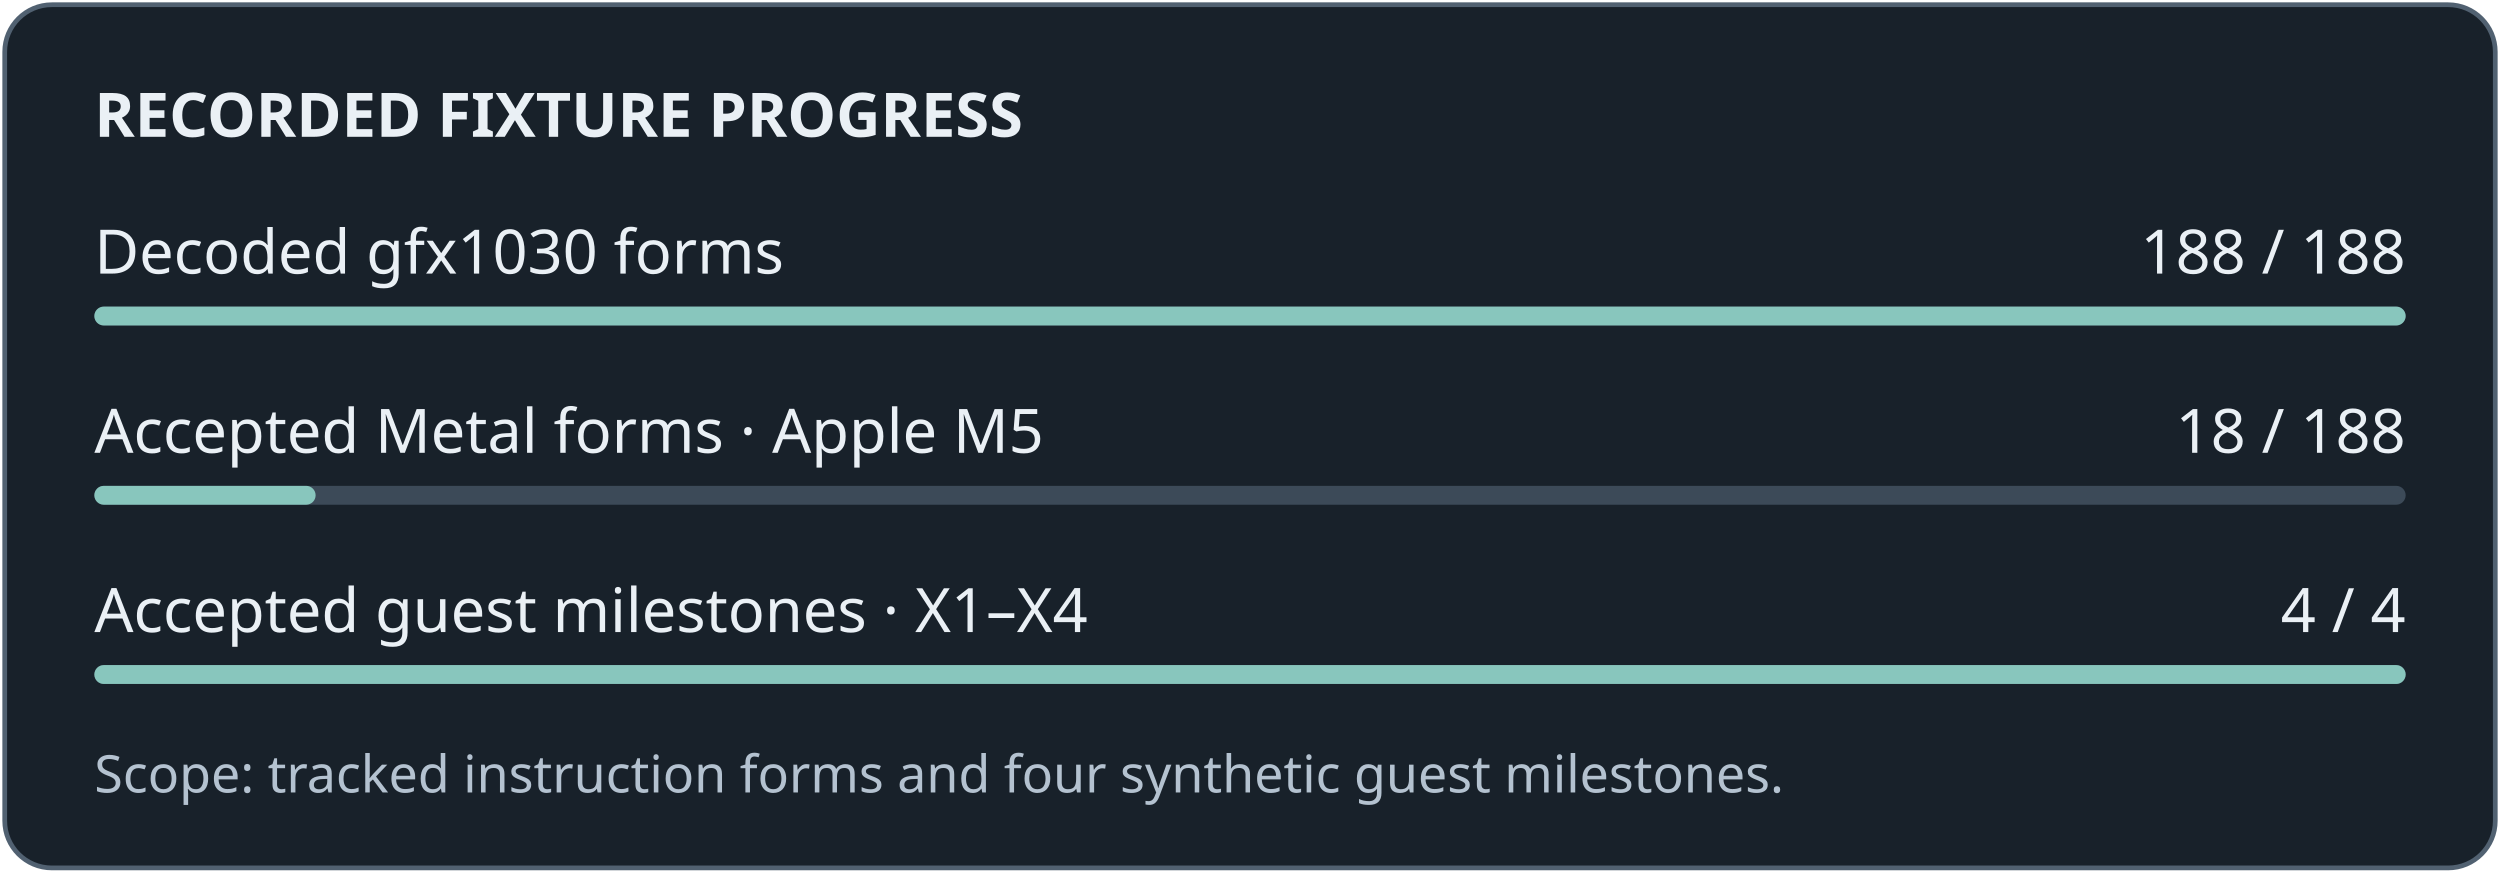
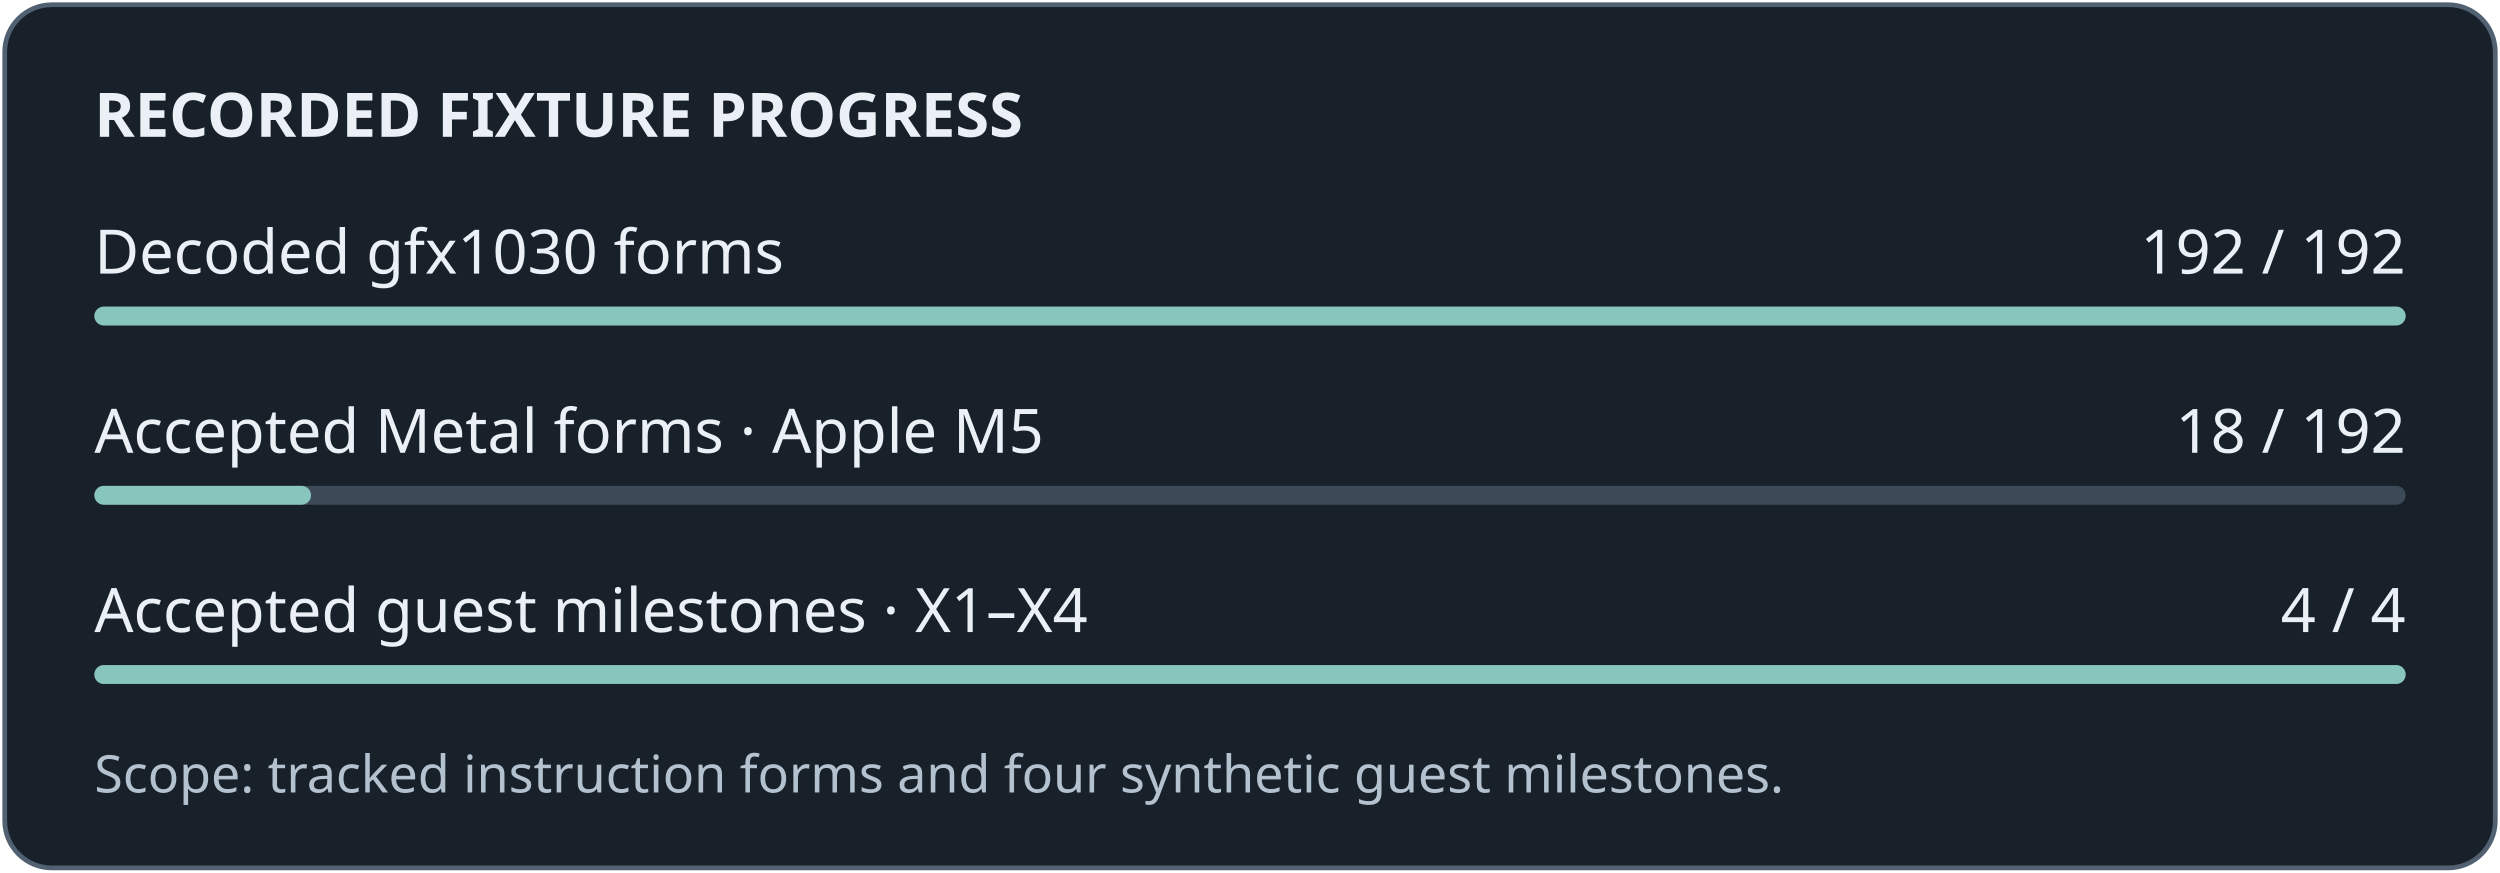
<svg xmlns="http://www.w3.org/2000/svg" width="530" height="185" viewBox="0 0 530 185" role="img" aria-labelledby="title description">
  <rect x="1" y="1" width="528" height="183" rx="10" fill="#18212a" stroke="#516171" />
  <g font-family="system-ui,sans-serif" fill="#eaf0f5">
    <text x="20" y="29" font-size="13" font-weight="700">RECORDED FIXTURE PROGRESS</text>
    <text x="20" y="58" font-size="13">Decoded gfx1030 forms</text>
-     <text x="510" y="58" font-size="13" text-anchor="end">188 / 188</text>
+     <text x="510" y="58" font-size="13" text-anchor="end">192 / 192</text>
    <rect x="20" y="65" width="490" height="4" rx="2" fill="#3c4a58" />
    <rect x="20" y="65" width="490.00" height="4" rx="2" fill="#88c6bd" />
    <text x="20" y="96" font-size="13">Accepted Metal forms · Apple M5</text>
-     <text x="510" y="96" font-size="13" text-anchor="end">18 / 188</text>
+     <text x="510" y="96" font-size="13" text-anchor="end">18 / 192</text>
    <rect x="20" y="103" width="490" height="4" rx="2" fill="#3c4a58" />
-     <rect x="20" y="103" width="46.91" height="4" rx="2" fill="#88c6bd" />
+     <rect x="20" y="103" width="45.94" height="4" rx="2" fill="#88c6bd" />
    <text x="20" y="134" font-size="13">Accepted guest milestones · X1–X4</text>
    <text x="510" y="134" font-size="13" text-anchor="end">4 / 4</text>
    <rect x="20" y="141" width="490" height="4" rx="2" fill="#3c4a58" />
    <rect x="20" y="141" width="490.00" height="4" rx="2" fill="#88c6bd" />
    <text x="20" y="168" font-size="11" fill="#b4c2d0">Scope: tracked instruction forms and four synthetic guest milestones.</text>
  </g>
</svg>
